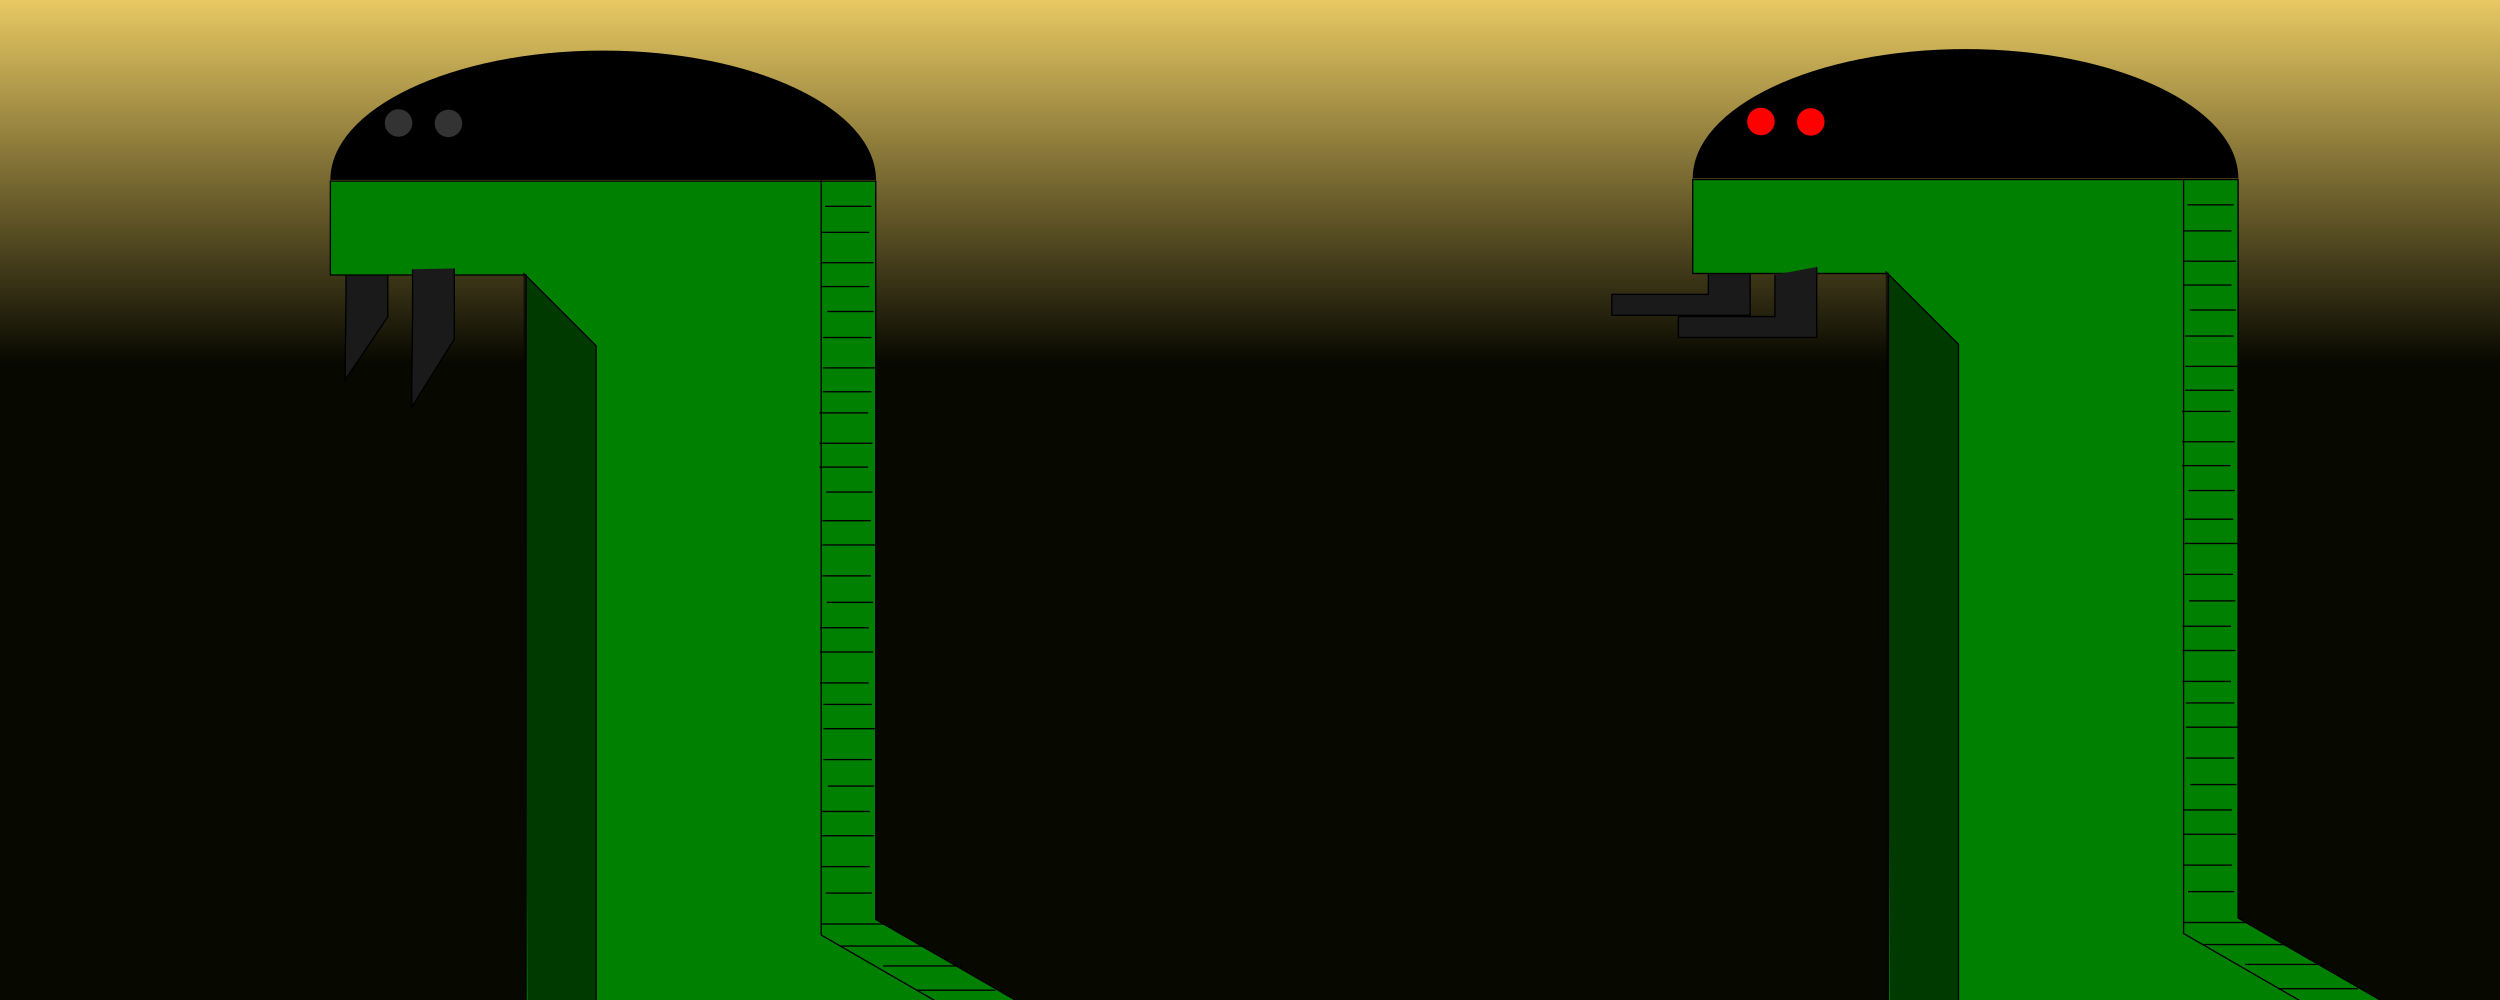
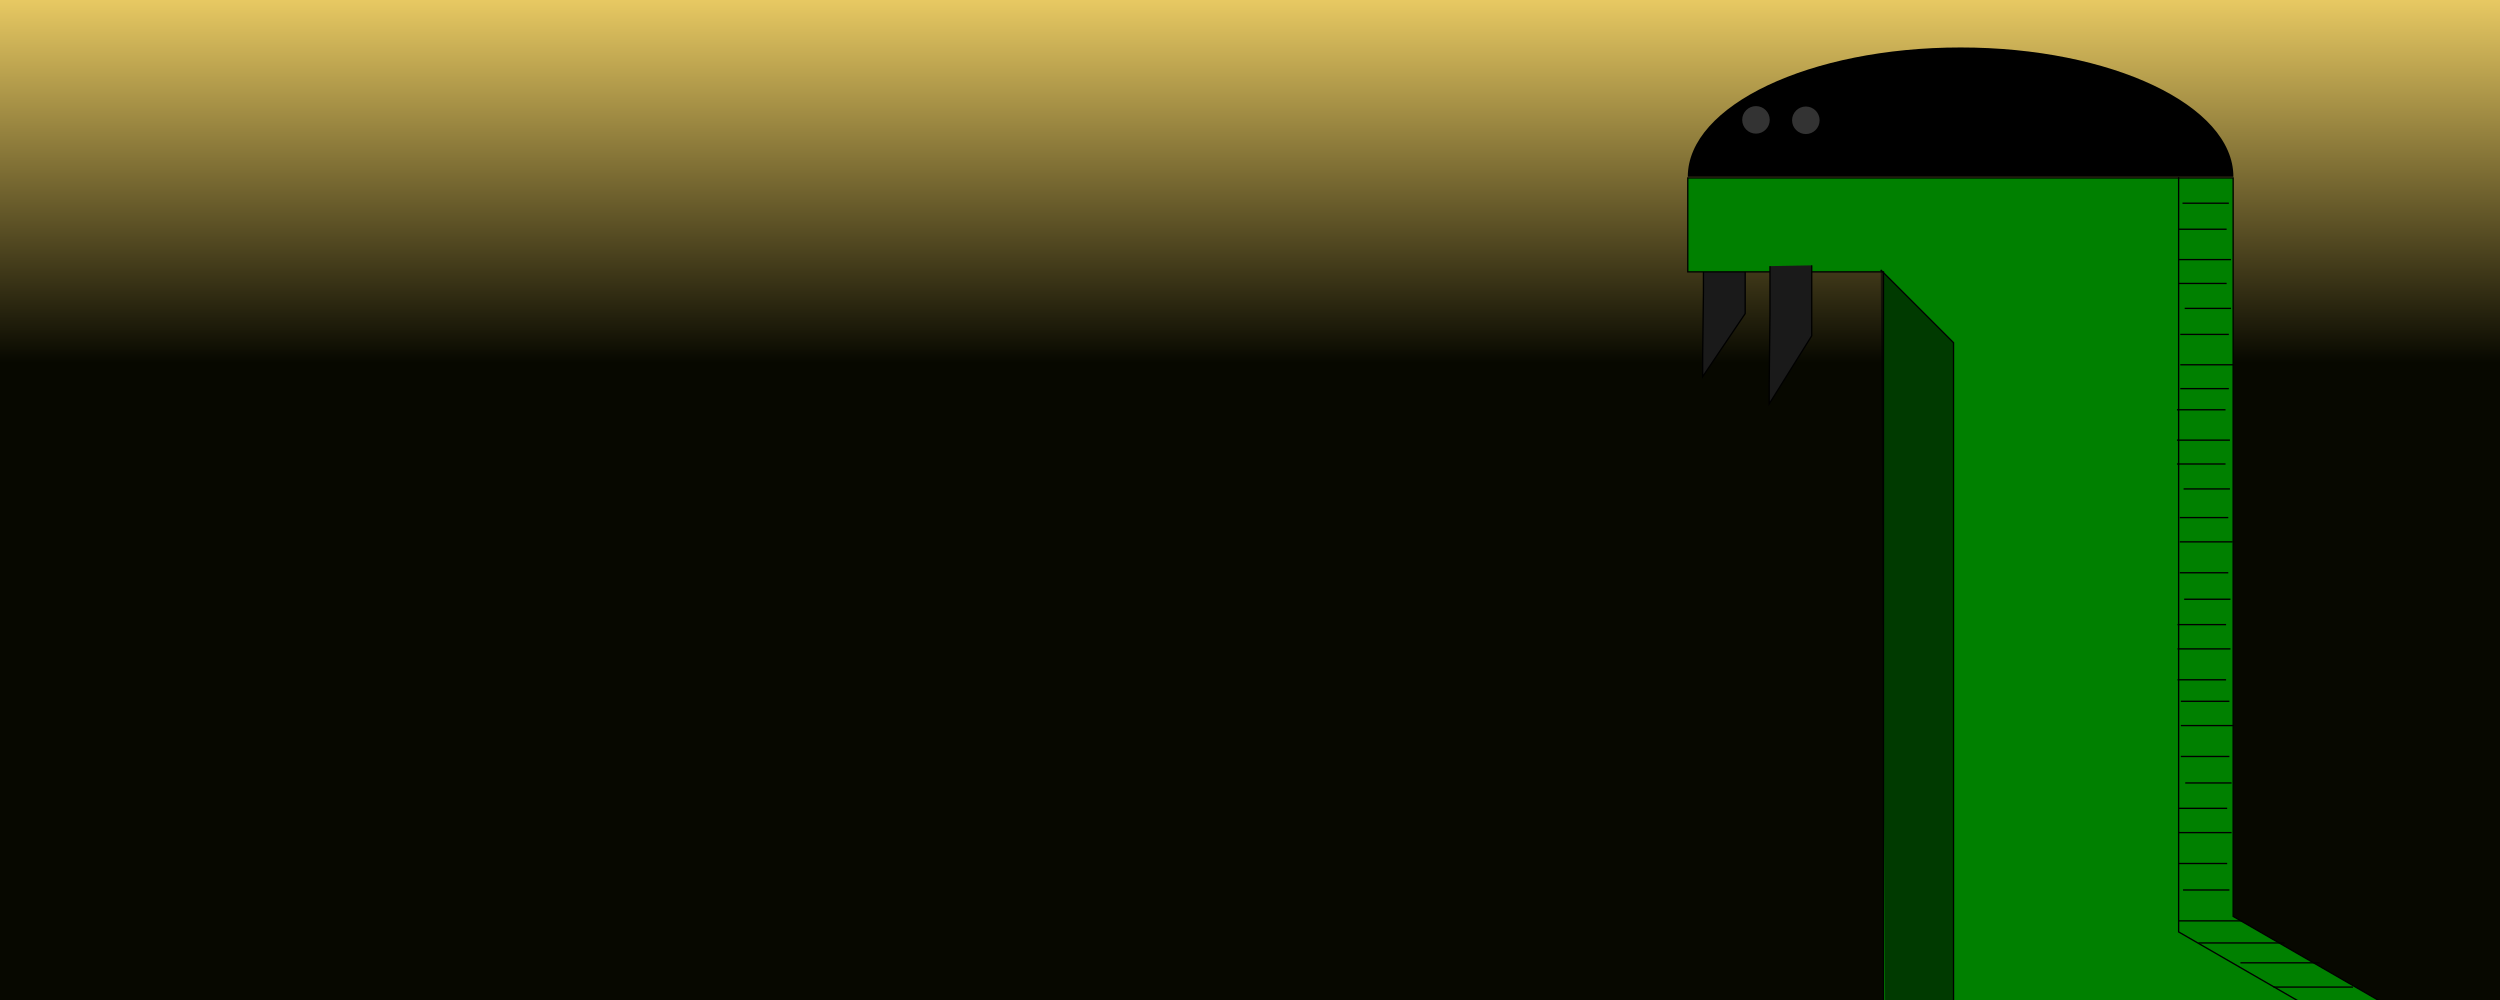
<svg xmlns="http://www.w3.org/2000/svg" xmlns:xlink="http://www.w3.org/1999/xlink" width="500" height="200" id="svg2" version="1.1">
  <defs id="defs4">
    <linearGradient id="linearGradient3755">
      <stop style="stop-color:#e9ca63;stop-opacity:1;" offset="0" id="stop3757" />
      <stop style="stop-color:#070800;stop-opacity:1;" offset="1" id="stop3759" />
    </linearGradient>
    <linearGradient xlink:href="#linearGradient3755" id="linearGradient3761" x1="189.312" y1="-0.511" x2="189.312" y2="72.535" gradientUnits="userSpaceOnUse" />
  </defs>
  <g id="layer1" transform="translate(0,-852.3622)">
    <rect style="fill:url(#linearGradient3761);fill-opacity:1;stroke:none" id="rect2985" width="500" height="200.911" x="0" y="-0.083" transform="translate(0,852.3622)" />
-     <g id="g4024" transform="matrix(0.2687878,0,0,0.2687878,314.0155,853.3074)">
+     <g id="g4024-8" transform="matrix(0.2687878,0,0,0.2687878,313.0268,852.9833)">
+       <path id="path3069-00" d="m 102.906,184.455 0,31.066 -0.57,46.888 0,15.533 31.636,-46.888 0,-52.424" style="fill:#1a1a1a;stroke:#000000;stroke-width:1px;stroke-linecap:butt;stroke-linejoin:miter;stroke-opacity:1" />
+       <path id="path3067-1" d="m 236.879,743.643 0,-543.656 -145.622,0 0,-69.899 405.8,0 0,549.481 113.497,65.527 z" style="fill:#008000;stroke:#000000;stroke-width:1px;stroke-linecap:butt;stroke-linejoin:miter;stroke-opacity:1" />
+       <path id="path3069-0-1" d="m 152.418,195.707 0,36.318 -0.57,50.639 0,15.533 31.636,-50.639 0,-52.424" style="fill:#1a1a1a;stroke:#000000;stroke-width:1px;stroke-linecap:butt;stroke-linejoin:miter;stroke-opacity:1" />
+       <path transform="matrix(-0.6680394,0,0,-0.9531482,161.299,491.9711)" d="m 104.848,380.559 c 0,55.761 -136.045,100.965 -303.865,100.965 -167.82,0 -303.865,-45.203 -303.865,-100.965 0,0 0,0 0,0" id="path3089-5" style="fill:#000000;fill-opacity:1;stroke:none" />
+       <path transform="matrix(0.5276753,0,0,0.5276753,422.7232,-97.5358)" d="m -512.59,349.493 c 0,10.723 -8.693,19.416 -19.416,19.416 -10.723,0 -19.416,-8.693 -19.416,-19.416 0,-10.723 8.693,-19.416 19.416,-19.416 10.723,0 19.416,8.693 19.416,19.416 z" id="path3091-5" style="fill:#333333;fill-opacity:1;stroke:none" />
+       <path transform="matrix(0.5276753,0,0,0.5276753,459.8274,-97.22814)" d="m -512.59,349.493 c 0,10.723 -8.693,19.416 -19.416,19.416 -10.723,0 -19.416,-8.693 -19.416,-19.416 0,-10.723 8.693,-19.416 19.416,-19.416 10.723,0 19.416,8.693 19.416,19.416 z" id="path3091-6-9" style="fill:#333333;fill-opacity:1;stroke:none" />
+       <path id="path3111-8" d="m 456.491,129.527 0,561.583 96.645,55.798" style="fill:none;stroke:#000000;stroke-width:1px;stroke-linecap:butt;stroke-linejoin:miter;stroke-opacity:1" />
+       <path id="path3113-7" d="m 527.1,732.161 59.114,0" style="fill:none;stroke:#000000;stroke-width:1px;stroke-linecap:butt;stroke-linejoin:miter;stroke-opacity:1" />
+       <path id="path3115-6" d="m 502.469,714.099 59.114,0" style="fill:none;stroke:#000000;stroke-width:1px;stroke-linecap:butt;stroke-linejoin:miter;stroke-opacity:1" />
+       <path id="path3117-4" d="m 471.27,699.32 64.04,0" style="fill:none;stroke:#000000;stroke-width:1px;stroke-linecap:butt;stroke-linejoin:miter;stroke-opacity:1" />
+       <path id="path3119-3" d="m 456.491,682.9 c 45.978,0 47.62,0 47.62,0" style="fill:none;stroke:#000000;stroke-width:1px;stroke-linecap:butt;stroke-linejoin:miter;stroke-opacity:1" />
+       <path id="path3121-8" d="m 459.776,659.911 34.483,0" style="fill:none;stroke:#000000;stroke-width:1px;stroke-linecap:butt;stroke-linejoin:miter;stroke-opacity:1" />
+       <path id="path3123-7" d="m 456.491,640.206 36.125,0" style="fill:none;stroke:#000000;stroke-width:1px;stroke-linecap:butt;stroke-linejoin:miter;stroke-opacity:1" />
+       <path id="path3125-6" d="m 456.491,617.217 39.409,0" style="fill:none;stroke:#000000;stroke-width:1px;stroke-linecap:butt;stroke-linejoin:miter;stroke-opacity:1" />
+       <path id="path3127-2" d="m 456.491,599.155 36.125,0" style="fill:none;stroke:#000000;stroke-width:1px;stroke-linecap:butt;stroke-linejoin:miter;stroke-opacity:1" />
+       <path id="path3121-2-5" d="m 461.418,580.271 34.483,0" style="fill:none;stroke:#000000;stroke-width:1px;stroke-linecap:butt;stroke-linejoin:miter;stroke-opacity:1" />
+       <path id="path3123-0-8" d="m 458.133,560.567 36.125,0" style="fill:none;stroke:#000000;stroke-width:1px;stroke-linecap:butt;stroke-linejoin:miter;stroke-opacity:1" />
+       <path id="path3125-4-6" d="m 458.133,537.578 39.409,0" style="fill:none;stroke:#000000;stroke-width:1px;stroke-linecap:butt;stroke-linejoin:miter;stroke-opacity:1" />
+       <path id="path3127-7-1" d="m 458.133,519.515 36.125,0" style="fill:none;stroke:#000000;stroke-width:1px;stroke-linecap:butt;stroke-linejoin:miter;stroke-opacity:1" />
+       <path id="path3123-2-1" d="m 455.67,503.505 36.125,0" style="fill:none;stroke:#000000;stroke-width:1px;stroke-linecap:butt;stroke-linejoin:miter;stroke-opacity:1" />
+       <path id="path3125-5-4" d="m 455.67,480.516 39.409,0" style="fill:none;stroke:#000000;stroke-width:1px;stroke-linecap:butt;stroke-linejoin:miter;stroke-opacity:1" />
+       <path id="path3127-5-1" d="m 455.67,462.454 36.125,0" style="fill:none;stroke:#000000;stroke-width:1px;stroke-linecap:butt;stroke-linejoin:miter;stroke-opacity:1" />
+       <path id="path3121-2-0-5" d="m 460.597,443.57 34.483,0" style="fill:none;stroke:#000000;stroke-width:1px;stroke-linecap:butt;stroke-linejoin:miter;stroke-opacity:1" />
+       <path id="path3123-0-5-9" d="m 457.312,423.865 36.125,0" style="fill:none;stroke:#000000;stroke-width:1px;stroke-linecap:butt;stroke-linejoin:miter;stroke-opacity:1" />
+       <path id="path3125-4-1-0" d="m 457.312,400.877 39.409,0" style="fill:none;stroke:#000000;stroke-width:1px;stroke-linecap:butt;stroke-linejoin:miter;stroke-opacity:1" />
+       <path id="path3127-7-7-5" d="m 457.312,382.814 36.125,0" style="fill:none;stroke:#000000;stroke-width:1px;stroke-linecap:butt;stroke-linejoin:miter;stroke-opacity:1" />
+       <path id="path3121-5-8" d="m 459.365,148.896 34.483,0" style="fill:none;stroke:#000000;stroke-width:0.991px;stroke-linecap:butt;stroke-linejoin:miter;stroke-opacity:1" />
+       <path id="path3123-6-3" d="m 456.081,168.259 36.125,0" style="fill:none;stroke:#000000;stroke-width:0.991px;stroke-linecap:butt;stroke-linejoin:miter;stroke-opacity:1" />
+       <path id="path3125-0-9" d="m 456.081,190.85 39.409,0" style="fill:none;stroke:#000000;stroke-width:0.991px;stroke-linecap:butt;stroke-linejoin:miter;stroke-opacity:1" />
+       <path id="path3127-0-8" d="m 456.081,208.6 36.125,0" style="fill:none;stroke:#000000;stroke-width:0.991px;stroke-linecap:butt;stroke-linejoin:miter;stroke-opacity:1" />
+       <path id="path3121-2-8-6" d="m 461.007,227.157 34.483,0" style="fill:none;stroke:#000000;stroke-width:0.991px;stroke-linecap:butt;stroke-linejoin:miter;stroke-opacity:1" />
+       <path id="path3123-0-9-2" d="m 457.723,246.521 36.125,0" style="fill:none;stroke:#000000;stroke-width:0.991px;stroke-linecap:butt;stroke-linejoin:miter;stroke-opacity:1" />
+       <path id="path3125-4-0-9" d="m 457.723,269.112 39.409,0" style="fill:none;stroke:#000000;stroke-width:0.991px;stroke-linecap:butt;stroke-linejoin:miter;stroke-opacity:1" />
+       <path id="path3127-7-6-9" d="m 457.723,286.862 36.125,0" style="fill:none;stroke:#000000;stroke-width:0.991px;stroke-linecap:butt;stroke-linejoin:miter;stroke-opacity:1" />
+       <path id="path3123-2-2-9" d="m 455.26,302.595 36.125,0" style="fill:none;stroke:#000000;stroke-width:0.991px;stroke-linecap:butt;stroke-linejoin:miter;stroke-opacity:1" />
+       <path id="path3125-5-3-5" d="m 455.26,325.186 39.409,0" style="fill:none;stroke:#000000;stroke-width:0.991px;stroke-linecap:butt;stroke-linejoin:miter;stroke-opacity:1" />
+       <path id="path3127-5-3-9" d="m 455.26,342.936 36.125,0" style="fill:none;stroke:#000000;stroke-width:0.991px;stroke-linecap:butt;stroke-linejoin:miter;stroke-opacity:1" />
+       <path id="path3121-2-0-9-9" d="m 460.186,361.492 34.483,0" style="fill:none;stroke:#000000;stroke-width:0.991px;stroke-linecap:butt;stroke-linejoin:miter;stroke-opacity:1" />
+       <path id="path3252-2" d="m 234.814,198.493 54.188,54.188 0,492.617 -50.904,0" style="fill:#000000;fill-opacity:0.55;stroke:#000000;stroke-width:1px;stroke-linecap:butt;stroke-linejoin:miter;stroke-opacity:1" />
+     </g>
+     <g id="g4024" transform="matrix(0.2687878,0,0,0.2687878,157.7266,1075.599)">
      <path id="path3069" d="m 102.906,184.455 0,31.066 -71.84,0 0,15.533 102.906,0 0,-52.424" style="fill:#1a1a1a;stroke:#000000;stroke-width:1px;stroke-linecap:butt;stroke-linejoin:miter;stroke-opacity:1" />
      <path id="path3067" d="m 236.879,743.643 0,-543.656 -145.622,0 0,-69.899 405.8,0 0,549.481 113.497,65.527 z" style="fill:#008000;stroke:#000000;stroke-width:1px;stroke-linecap:butt;stroke-linejoin:miter;stroke-opacity:1" />
      <path id="path3069-0" d="m 152.418,200.958 0,31.066 -71.84,0 0,15.533 102.906,0 0,-52.424" style="fill:#1a1a1a;stroke:#000000;stroke-width:1px;stroke-linecap:butt;stroke-linejoin:miter;stroke-opacity:1" />
      <path transform="matrix(-0.6680394,0,0,-0.9531482,161.299,491.9711)" d="m 104.848,380.559 c 0,55.761 -136.045,100.965 -303.865,100.965 -167.82,0 -303.865,-45.203 -303.865,-100.965 0,0 0,0 0,0" id="path3089" style="fill:#000000;fill-opacity:1;stroke:none" />
      <path transform="matrix(0.5276753,0,0,0.5276753,422.7232,-97.5358)" d="m -512.59,349.493 c 0,10.723 -8.693,19.416 -19.416,19.416 -10.723,0 -19.416,-8.693 -19.416,-19.416 0,-10.723 8.693,-19.416 19.416,-19.416 10.723,0 19.416,8.693 19.416,19.416 z" id="path3091" style="fill:#ff0000;fill-opacity:1;stroke:none" />
      <path transform="matrix(0.5276753,0,0,0.5276753,459.8274,-97.22814)" d="m -512.59,349.493 c 0,10.723 -8.693,19.416 -19.416,19.416 -10.723,0 -19.416,-8.693 -19.416,-19.416 0,-10.723 8.693,-19.416 19.416,-19.416 10.723,0 19.416,8.693 19.416,19.416 z" id="path3091-6" style="fill:#ff0000;fill-opacity:1;stroke:none" />
      <path id="path3111" d="m 456.491,129.527 0,561.583 96.645,55.798" style="fill:none;stroke:#000000;stroke-width:1px;stroke-linecap:butt;stroke-linejoin:miter;stroke-opacity:1" />
      <path id="path3113" d="m 527.1,732.161 59.114,0" style="fill:none;stroke:#000000;stroke-width:1px;stroke-linecap:butt;stroke-linejoin:miter;stroke-opacity:1" />
      <path id="path3115" d="m 502.469,714.099 59.114,0" style="fill:none;stroke:#000000;stroke-width:1px;stroke-linecap:butt;stroke-linejoin:miter;stroke-opacity:1" />
      <path id="path3117" d="m 471.27,699.32 64.04,0" style="fill:none;stroke:#000000;stroke-width:1px;stroke-linecap:butt;stroke-linejoin:miter;stroke-opacity:1" />
      <path id="path3119" d="m 456.491,682.9 c 45.978,0 47.62,0 47.62,0" style="fill:none;stroke:#000000;stroke-width:1px;stroke-linecap:butt;stroke-linejoin:miter;stroke-opacity:1" />
      <path id="path3121" d="m 459.776,659.911 34.483,0" style="fill:none;stroke:#000000;stroke-width:1px;stroke-linecap:butt;stroke-linejoin:miter;stroke-opacity:1" />
      <path id="path3123" d="m 456.491,640.206 36.125,0" style="fill:none;stroke:#000000;stroke-width:1px;stroke-linecap:butt;stroke-linejoin:miter;stroke-opacity:1" />
      <path id="path3125" d="m 456.491,617.217 39.409,0" style="fill:none;stroke:#000000;stroke-width:1px;stroke-linecap:butt;stroke-linejoin:miter;stroke-opacity:1" />
      <path id="path3127" d="m 456.491,599.155 36.125,0" style="fill:none;stroke:#000000;stroke-width:1px;stroke-linecap:butt;stroke-linejoin:miter;stroke-opacity:1" />
      <path id="path3121-2" d="m 461.418,580.271 34.483,0" style="fill:none;stroke:#000000;stroke-width:1px;stroke-linecap:butt;stroke-linejoin:miter;stroke-opacity:1" />
      <path id="path3123-0" d="m 458.133,560.567 36.125,0" style="fill:none;stroke:#000000;stroke-width:1px;stroke-linecap:butt;stroke-linejoin:miter;stroke-opacity:1" />
      <path id="path3125-4" d="m 458.133,537.578 39.409,0" style="fill:none;stroke:#000000;stroke-width:1px;stroke-linecap:butt;stroke-linejoin:miter;stroke-opacity:1" />
      <path id="path3127-7" d="m 458.133,519.515 36.125,0" style="fill:none;stroke:#000000;stroke-width:1px;stroke-linecap:butt;stroke-linejoin:miter;stroke-opacity:1" />
      <path id="path3123-2" d="m 455.67,503.505 36.125,0" style="fill:none;stroke:#000000;stroke-width:1px;stroke-linecap:butt;stroke-linejoin:miter;stroke-opacity:1" />
      <path id="path3125-5" d="m 455.67,480.516 39.409,0" style="fill:none;stroke:#000000;stroke-width:1px;stroke-linecap:butt;stroke-linejoin:miter;stroke-opacity:1" />
      <path id="path3127-5" d="m 455.67,462.454 36.125,0" style="fill:none;stroke:#000000;stroke-width:1px;stroke-linecap:butt;stroke-linejoin:miter;stroke-opacity:1" />
      <path id="path3121-2-0" d="m 460.597,443.57 34.483,0" style="fill:none;stroke:#000000;stroke-width:1px;stroke-linecap:butt;stroke-linejoin:miter;stroke-opacity:1" />
      <path id="path3123-0-5" d="m 457.312,423.865 36.125,0" style="fill:none;stroke:#000000;stroke-width:1px;stroke-linecap:butt;stroke-linejoin:miter;stroke-opacity:1" />
      <path id="path3125-4-1" d="m 457.312,400.877 39.409,0" style="fill:none;stroke:#000000;stroke-width:1px;stroke-linecap:butt;stroke-linejoin:miter;stroke-opacity:1" />
      <path id="path3127-7-7" d="m 457.312,382.814 36.125,0" style="fill:none;stroke:#000000;stroke-width:1px;stroke-linecap:butt;stroke-linejoin:miter;stroke-opacity:1" />
      <path id="path3121-5" d="m 459.365,148.896 34.483,0" style="fill:none;stroke:#000000;stroke-width:0.991px;stroke-linecap:butt;stroke-linejoin:miter;stroke-opacity:1" />
      <path id="path3123-6" d="m 456.081,168.259 36.125,0" style="fill:none;stroke:#000000;stroke-width:0.991px;stroke-linecap:butt;stroke-linejoin:miter;stroke-opacity:1" />
      <path id="path3125-0" d="m 456.081,190.85 39.409,0" style="fill:none;stroke:#000000;stroke-width:0.991px;stroke-linecap:butt;stroke-linejoin:miter;stroke-opacity:1" />
      <path id="path3127-0" d="m 456.081,208.6 36.125,0" style="fill:none;stroke:#000000;stroke-width:0.991px;stroke-linecap:butt;stroke-linejoin:miter;stroke-opacity:1" />
      <path id="path3121-2-8" d="m 461.007,227.157 34.483,0" style="fill:none;stroke:#000000;stroke-width:0.991px;stroke-linecap:butt;stroke-linejoin:miter;stroke-opacity:1" />
      <path id="path3123-0-9" d="m 457.723,246.521 36.125,0" style="fill:none;stroke:#000000;stroke-width:0.991px;stroke-linecap:butt;stroke-linejoin:miter;stroke-opacity:1" />
      <path id="path3125-4-0" d="m 457.723,269.112 39.409,0" style="fill:none;stroke:#000000;stroke-width:0.991px;stroke-linecap:butt;stroke-linejoin:miter;stroke-opacity:1" />
      <path id="path3127-7-6" d="m 457.723,286.862 36.125,0" style="fill:none;stroke:#000000;stroke-width:0.991px;stroke-linecap:butt;stroke-linejoin:miter;stroke-opacity:1" />
      <path id="path3123-2-2" d="m 455.26,302.595 36.125,0" style="fill:none;stroke:#000000;stroke-width:0.991px;stroke-linecap:butt;stroke-linejoin:miter;stroke-opacity:1" />
      <path id="path3125-5-3" d="m 455.26,325.186 39.409,0" style="fill:none;stroke:#000000;stroke-width:0.991px;stroke-linecap:butt;stroke-linejoin:miter;stroke-opacity:1" />
      <path id="path3127-5-3" d="m 455.26,342.936 36.125,0" style="fill:none;stroke:#000000;stroke-width:0.991px;stroke-linecap:butt;stroke-linejoin:miter;stroke-opacity:1" />
      <path id="path3121-2-0-9" d="m 460.186,361.492 34.483,0" style="fill:none;stroke:#000000;stroke-width:0.991px;stroke-linecap:butt;stroke-linejoin:miter;stroke-opacity:1" />
      <path id="path3252" d="m 234.814,198.493 54.188,54.188 0,492.617 -50.904,0" style="fill:#000000;fill-opacity:0.55;stroke:#000000;stroke-width:1px;stroke-linecap:butt;stroke-linejoin:miter;stroke-opacity:1" />
    </g>
-     <g id="g4024-8" transform="matrix(0.2687878,0,0,0.2687878,41.54487,853.606)">
-       <path id="path3069-00" d="m 102.906,184.455 0,31.066 -0.57,46.888 0,15.533 31.636,-46.888 0,-52.424" style="fill:#1a1a1a;stroke:#000000;stroke-width:1px;stroke-linecap:butt;stroke-linejoin:miter;stroke-opacity:1" />
-       <path id="path3067-1" d="m 236.879,743.643 0,-543.656 -145.622,0 0,-69.899 405.8,0 0,549.481 113.497,65.527 z" style="fill:#008000;stroke:#000000;stroke-width:1px;stroke-linecap:butt;stroke-linejoin:miter;stroke-opacity:1" />
-       <path id="path3069-0-1" d="m 152.418,195.707 0,36.318 -0.57,50.639 0,15.533 31.636,-50.639 0,-52.424" style="fill:#1a1a1a;stroke:#000000;stroke-width:1px;stroke-linecap:butt;stroke-linejoin:miter;stroke-opacity:1" />
-       <path transform="matrix(-0.6680394,0,0,-0.9531482,161.299,491.9711)" d="m 104.848,380.559 c 0,55.761 -136.045,100.965 -303.865,100.965 -167.82,0 -303.865,-45.203 -303.865,-100.965 0,0 0,0 0,0" id="path3089-5" style="fill:#000000;fill-opacity:1;stroke:none" />
-       <path transform="matrix(0.5276753,0,0,0.5276753,422.7232,-97.5358)" d="m -512.59,349.493 c 0,10.723 -8.693,19.416 -19.416,19.416 -10.723,0 -19.416,-8.693 -19.416,-19.416 0,-10.723 8.693,-19.416 19.416,-19.416 10.723,0 19.416,8.693 19.416,19.416 z" id="path3091-5" style="fill:#333333;fill-opacity:1;stroke:none" />
-       <path transform="matrix(0.5276753,0,0,0.5276753,459.8274,-97.22814)" d="m -512.59,349.493 c 0,10.723 -8.693,19.416 -19.416,19.416 -10.723,0 -19.416,-8.693 -19.416,-19.416 0,-10.723 8.693,-19.416 19.416,-19.416 10.723,0 19.416,8.693 19.416,19.416 z" id="path3091-6-9" style="fill:#333333;fill-opacity:1;stroke:none" />
-       <path id="path3111-8" d="m 456.491,129.527 0,561.583 96.645,55.798" style="fill:none;stroke:#000000;stroke-width:1px;stroke-linecap:butt;stroke-linejoin:miter;stroke-opacity:1" />
-       <path id="path3113-7" d="m 527.1,732.161 59.114,0" style="fill:none;stroke:#000000;stroke-width:1px;stroke-linecap:butt;stroke-linejoin:miter;stroke-opacity:1" />
-       <path id="path3115-6" d="m 502.469,714.099 59.114,0" style="fill:none;stroke:#000000;stroke-width:1px;stroke-linecap:butt;stroke-linejoin:miter;stroke-opacity:1" />
-       <path id="path3117-4" d="m 471.27,699.32 64.04,0" style="fill:none;stroke:#000000;stroke-width:1px;stroke-linecap:butt;stroke-linejoin:miter;stroke-opacity:1" />
-       <path id="path3119-3" d="m 456.491,682.9 c 45.978,0 47.62,0 47.62,0" style="fill:none;stroke:#000000;stroke-width:1px;stroke-linecap:butt;stroke-linejoin:miter;stroke-opacity:1" />
-       <path id="path3121-8" d="m 459.776,659.911 34.483,0" style="fill:none;stroke:#000000;stroke-width:1px;stroke-linecap:butt;stroke-linejoin:miter;stroke-opacity:1" />
-       <path id="path3123-7" d="m 456.491,640.206 36.125,0" style="fill:none;stroke:#000000;stroke-width:1px;stroke-linecap:butt;stroke-linejoin:miter;stroke-opacity:1" />
-       <path id="path3125-6" d="m 456.491,617.217 39.409,0" style="fill:none;stroke:#000000;stroke-width:1px;stroke-linecap:butt;stroke-linejoin:miter;stroke-opacity:1" />
-       <path id="path3127-2" d="m 456.491,599.155 36.125,0" style="fill:none;stroke:#000000;stroke-width:1px;stroke-linecap:butt;stroke-linejoin:miter;stroke-opacity:1" />
-       <path id="path3121-2-5" d="m 461.418,580.271 34.483,0" style="fill:none;stroke:#000000;stroke-width:1px;stroke-linecap:butt;stroke-linejoin:miter;stroke-opacity:1" />
-       <path id="path3123-0-8" d="m 458.133,560.567 36.125,0" style="fill:none;stroke:#000000;stroke-width:1px;stroke-linecap:butt;stroke-linejoin:miter;stroke-opacity:1" />
-       <path id="path3125-4-6" d="m 458.133,537.578 39.409,0" style="fill:none;stroke:#000000;stroke-width:1px;stroke-linecap:butt;stroke-linejoin:miter;stroke-opacity:1" />
-       <path id="path3127-7-1" d="m 458.133,519.515 36.125,0" style="fill:none;stroke:#000000;stroke-width:1px;stroke-linecap:butt;stroke-linejoin:miter;stroke-opacity:1" />
-       <path id="path3123-2-1" d="m 455.67,503.505 36.125,0" style="fill:none;stroke:#000000;stroke-width:1px;stroke-linecap:butt;stroke-linejoin:miter;stroke-opacity:1" />
-       <path id="path3125-5-4" d="m 455.67,480.516 39.409,0" style="fill:none;stroke:#000000;stroke-width:1px;stroke-linecap:butt;stroke-linejoin:miter;stroke-opacity:1" />
-       <path id="path3127-5-1" d="m 455.67,462.454 36.125,0" style="fill:none;stroke:#000000;stroke-width:1px;stroke-linecap:butt;stroke-linejoin:miter;stroke-opacity:1" />
-       <path id="path3121-2-0-5" d="m 460.597,443.57 34.483,0" style="fill:none;stroke:#000000;stroke-width:1px;stroke-linecap:butt;stroke-linejoin:miter;stroke-opacity:1" />
-       <path id="path3123-0-5-9" d="m 457.312,423.865 36.125,0" style="fill:none;stroke:#000000;stroke-width:1px;stroke-linecap:butt;stroke-linejoin:miter;stroke-opacity:1" />
-       <path id="path3125-4-1-0" d="m 457.312,400.877 39.409,0" style="fill:none;stroke:#000000;stroke-width:1px;stroke-linecap:butt;stroke-linejoin:miter;stroke-opacity:1" />
-       <path id="path3127-7-7-5" d="m 457.312,382.814 36.125,0" style="fill:none;stroke:#000000;stroke-width:1px;stroke-linecap:butt;stroke-linejoin:miter;stroke-opacity:1" />
-       <path id="path3121-5-8" d="m 459.365,148.896 34.483,0" style="fill:none;stroke:#000000;stroke-width:0.991px;stroke-linecap:butt;stroke-linejoin:miter;stroke-opacity:1" />
-       <path id="path3123-6-3" d="m 456.081,168.259 36.125,0" style="fill:none;stroke:#000000;stroke-width:0.991px;stroke-linecap:butt;stroke-linejoin:miter;stroke-opacity:1" />
-       <path id="path3125-0-9" d="m 456.081,190.85 39.409,0" style="fill:none;stroke:#000000;stroke-width:0.991px;stroke-linecap:butt;stroke-linejoin:miter;stroke-opacity:1" />
-       <path id="path3127-0-8" d="m 456.081,208.6 36.125,0" style="fill:none;stroke:#000000;stroke-width:0.991px;stroke-linecap:butt;stroke-linejoin:miter;stroke-opacity:1" />
-       <path id="path3121-2-8-6" d="m 461.007,227.157 34.483,0" style="fill:none;stroke:#000000;stroke-width:0.991px;stroke-linecap:butt;stroke-linejoin:miter;stroke-opacity:1" />
-       <path id="path3123-0-9-2" d="m 457.723,246.521 36.125,0" style="fill:none;stroke:#000000;stroke-width:0.991px;stroke-linecap:butt;stroke-linejoin:miter;stroke-opacity:1" />
-       <path id="path3125-4-0-9" d="m 457.723,269.112 39.409,0" style="fill:none;stroke:#000000;stroke-width:0.991px;stroke-linecap:butt;stroke-linejoin:miter;stroke-opacity:1" />
-       <path id="path3127-7-6-9" d="m 457.723,286.862 36.125,0" style="fill:none;stroke:#000000;stroke-width:0.991px;stroke-linecap:butt;stroke-linejoin:miter;stroke-opacity:1" />
-       <path id="path3123-2-2-9" d="m 455.26,302.595 36.125,0" style="fill:none;stroke:#000000;stroke-width:0.991px;stroke-linecap:butt;stroke-linejoin:miter;stroke-opacity:1" />
-       <path id="path3125-5-3-5" d="m 455.26,325.186 39.409,0" style="fill:none;stroke:#000000;stroke-width:0.991px;stroke-linecap:butt;stroke-linejoin:miter;stroke-opacity:1" />
-       <path id="path3127-5-3-9" d="m 455.26,342.936 36.125,0" style="fill:none;stroke:#000000;stroke-width:0.991px;stroke-linecap:butt;stroke-linejoin:miter;stroke-opacity:1" />
-       <path id="path3121-2-0-9-9" d="m 460.186,361.492 34.483,0" style="fill:none;stroke:#000000;stroke-width:0.991px;stroke-linecap:butt;stroke-linejoin:miter;stroke-opacity:1" />
-       <path id="path3252-2" d="m 234.814,198.493 54.188,54.188 0,492.617 -50.904,0" style="fill:#000000;fill-opacity:0.55;stroke:#000000;stroke-width:1px;stroke-linecap:butt;stroke-linejoin:miter;stroke-opacity:1" />
-     </g>
  </g>
</svg>
